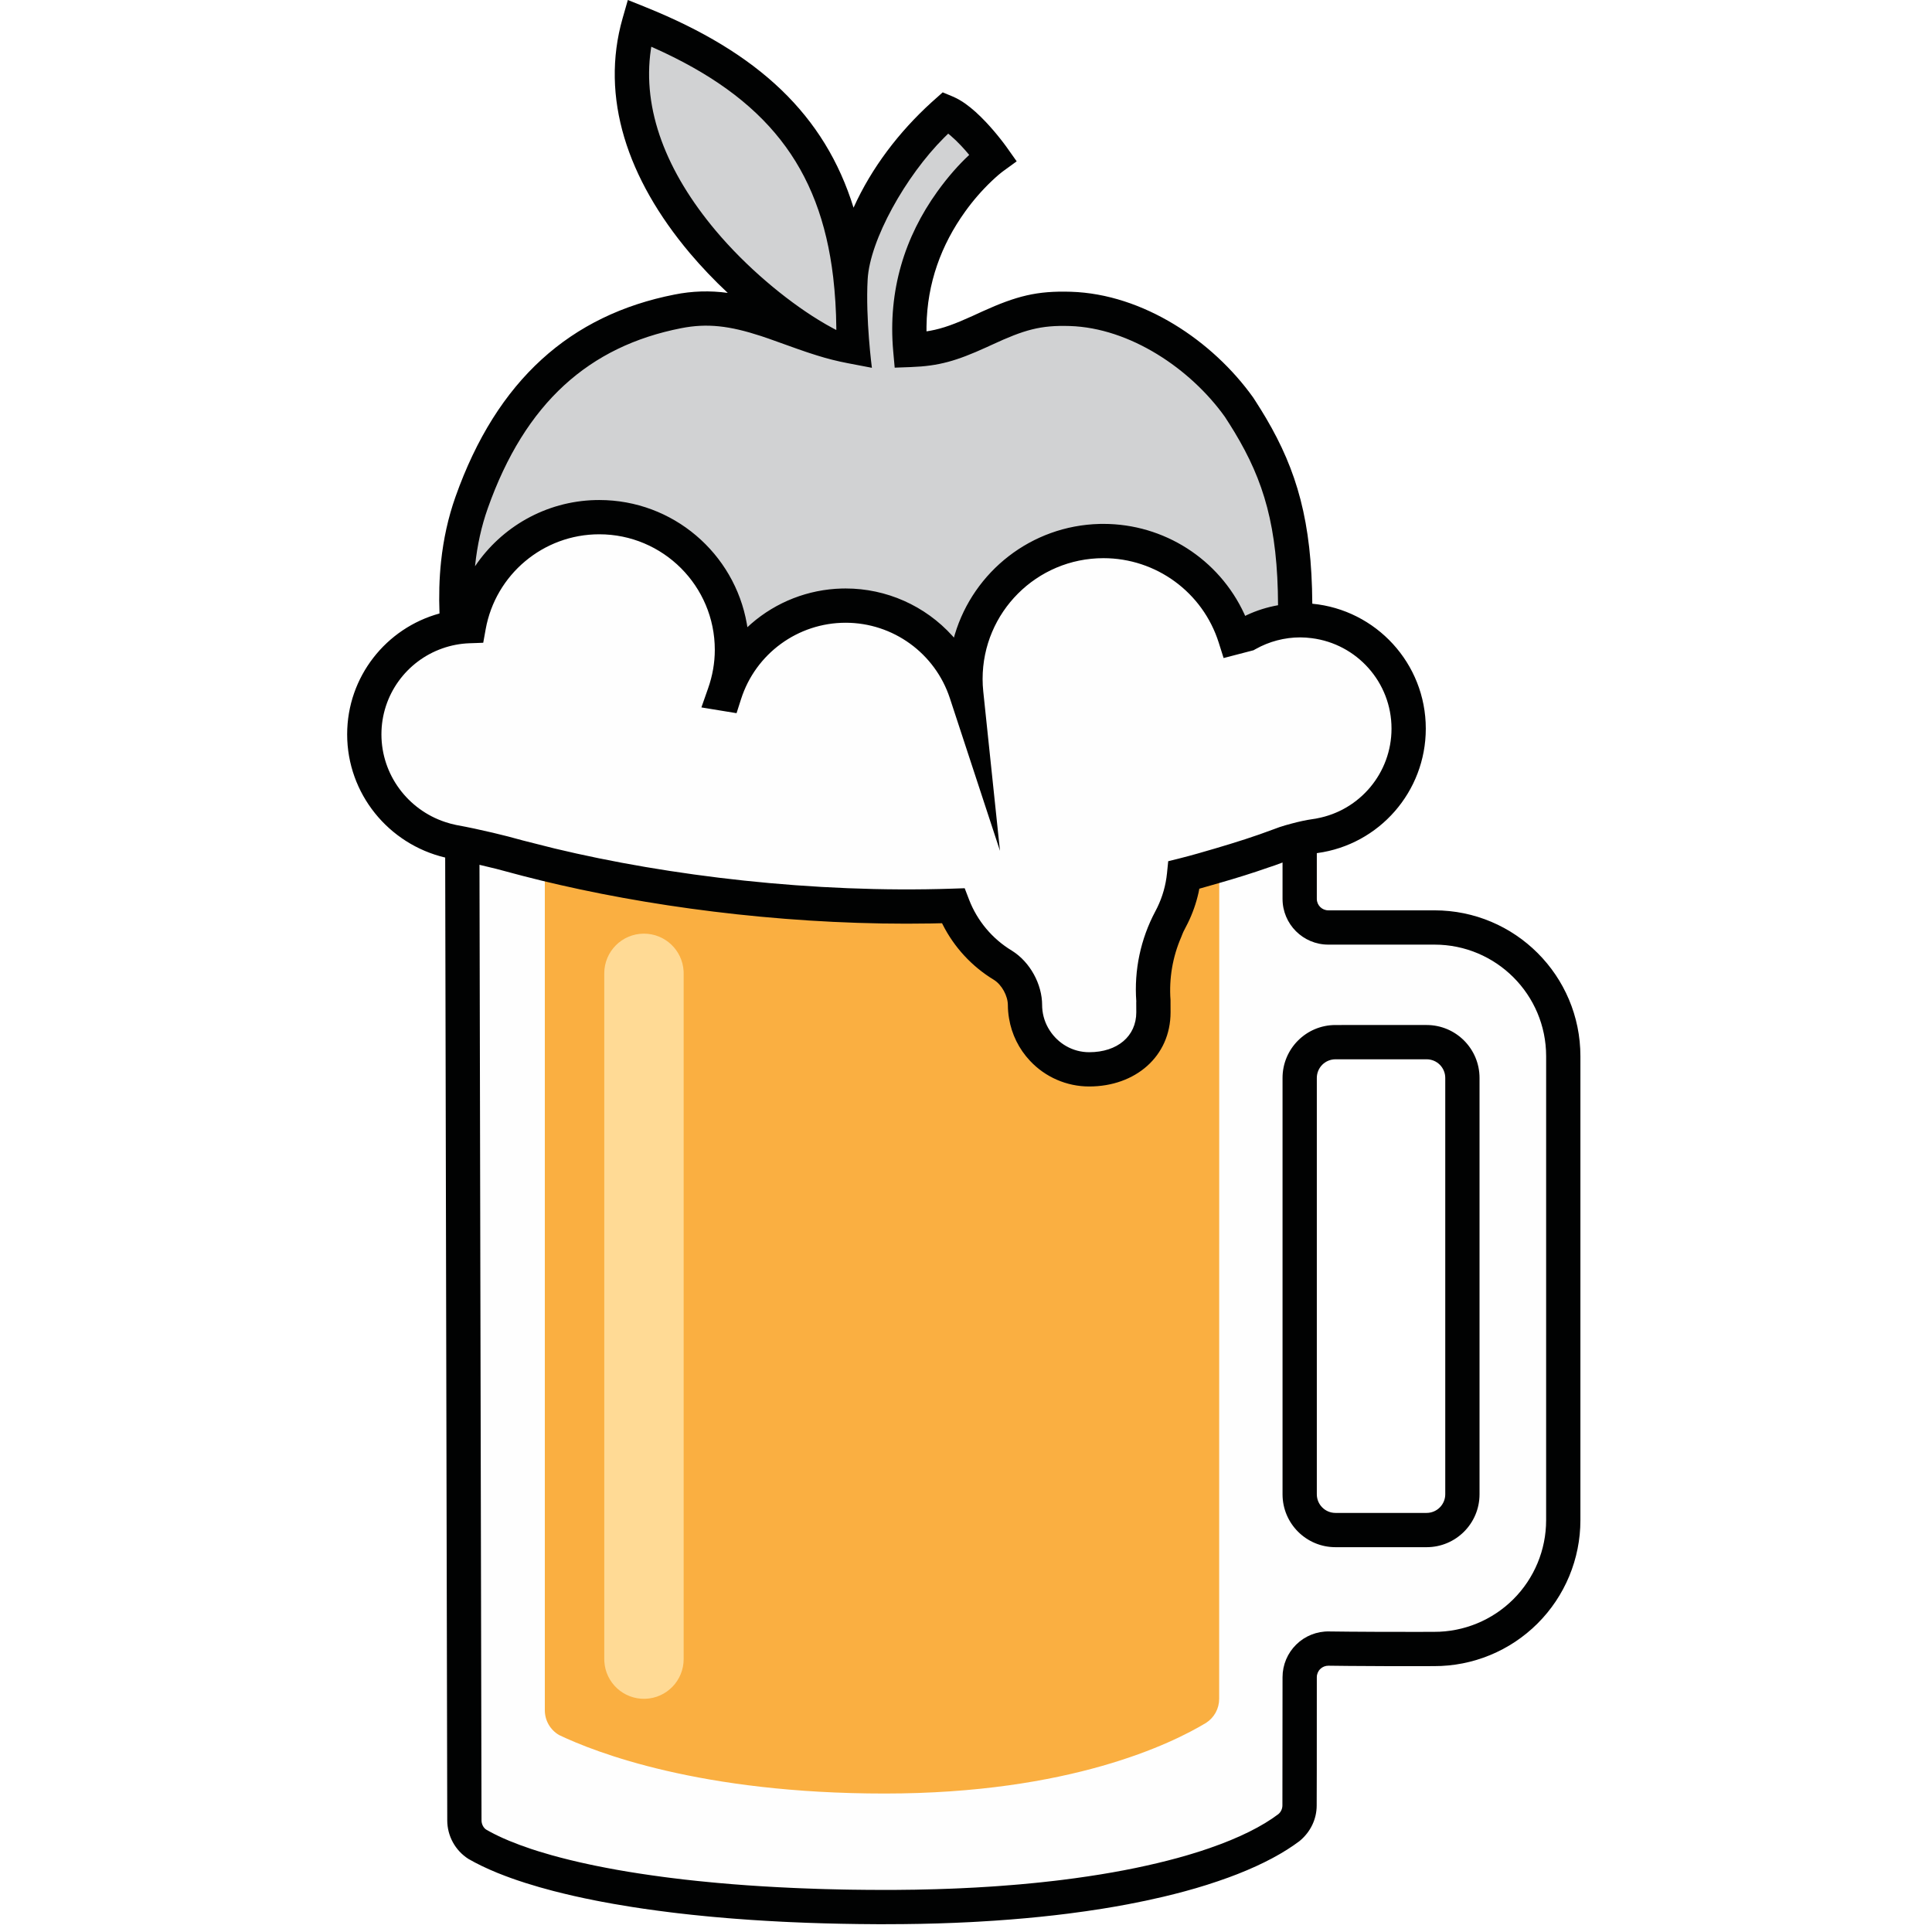
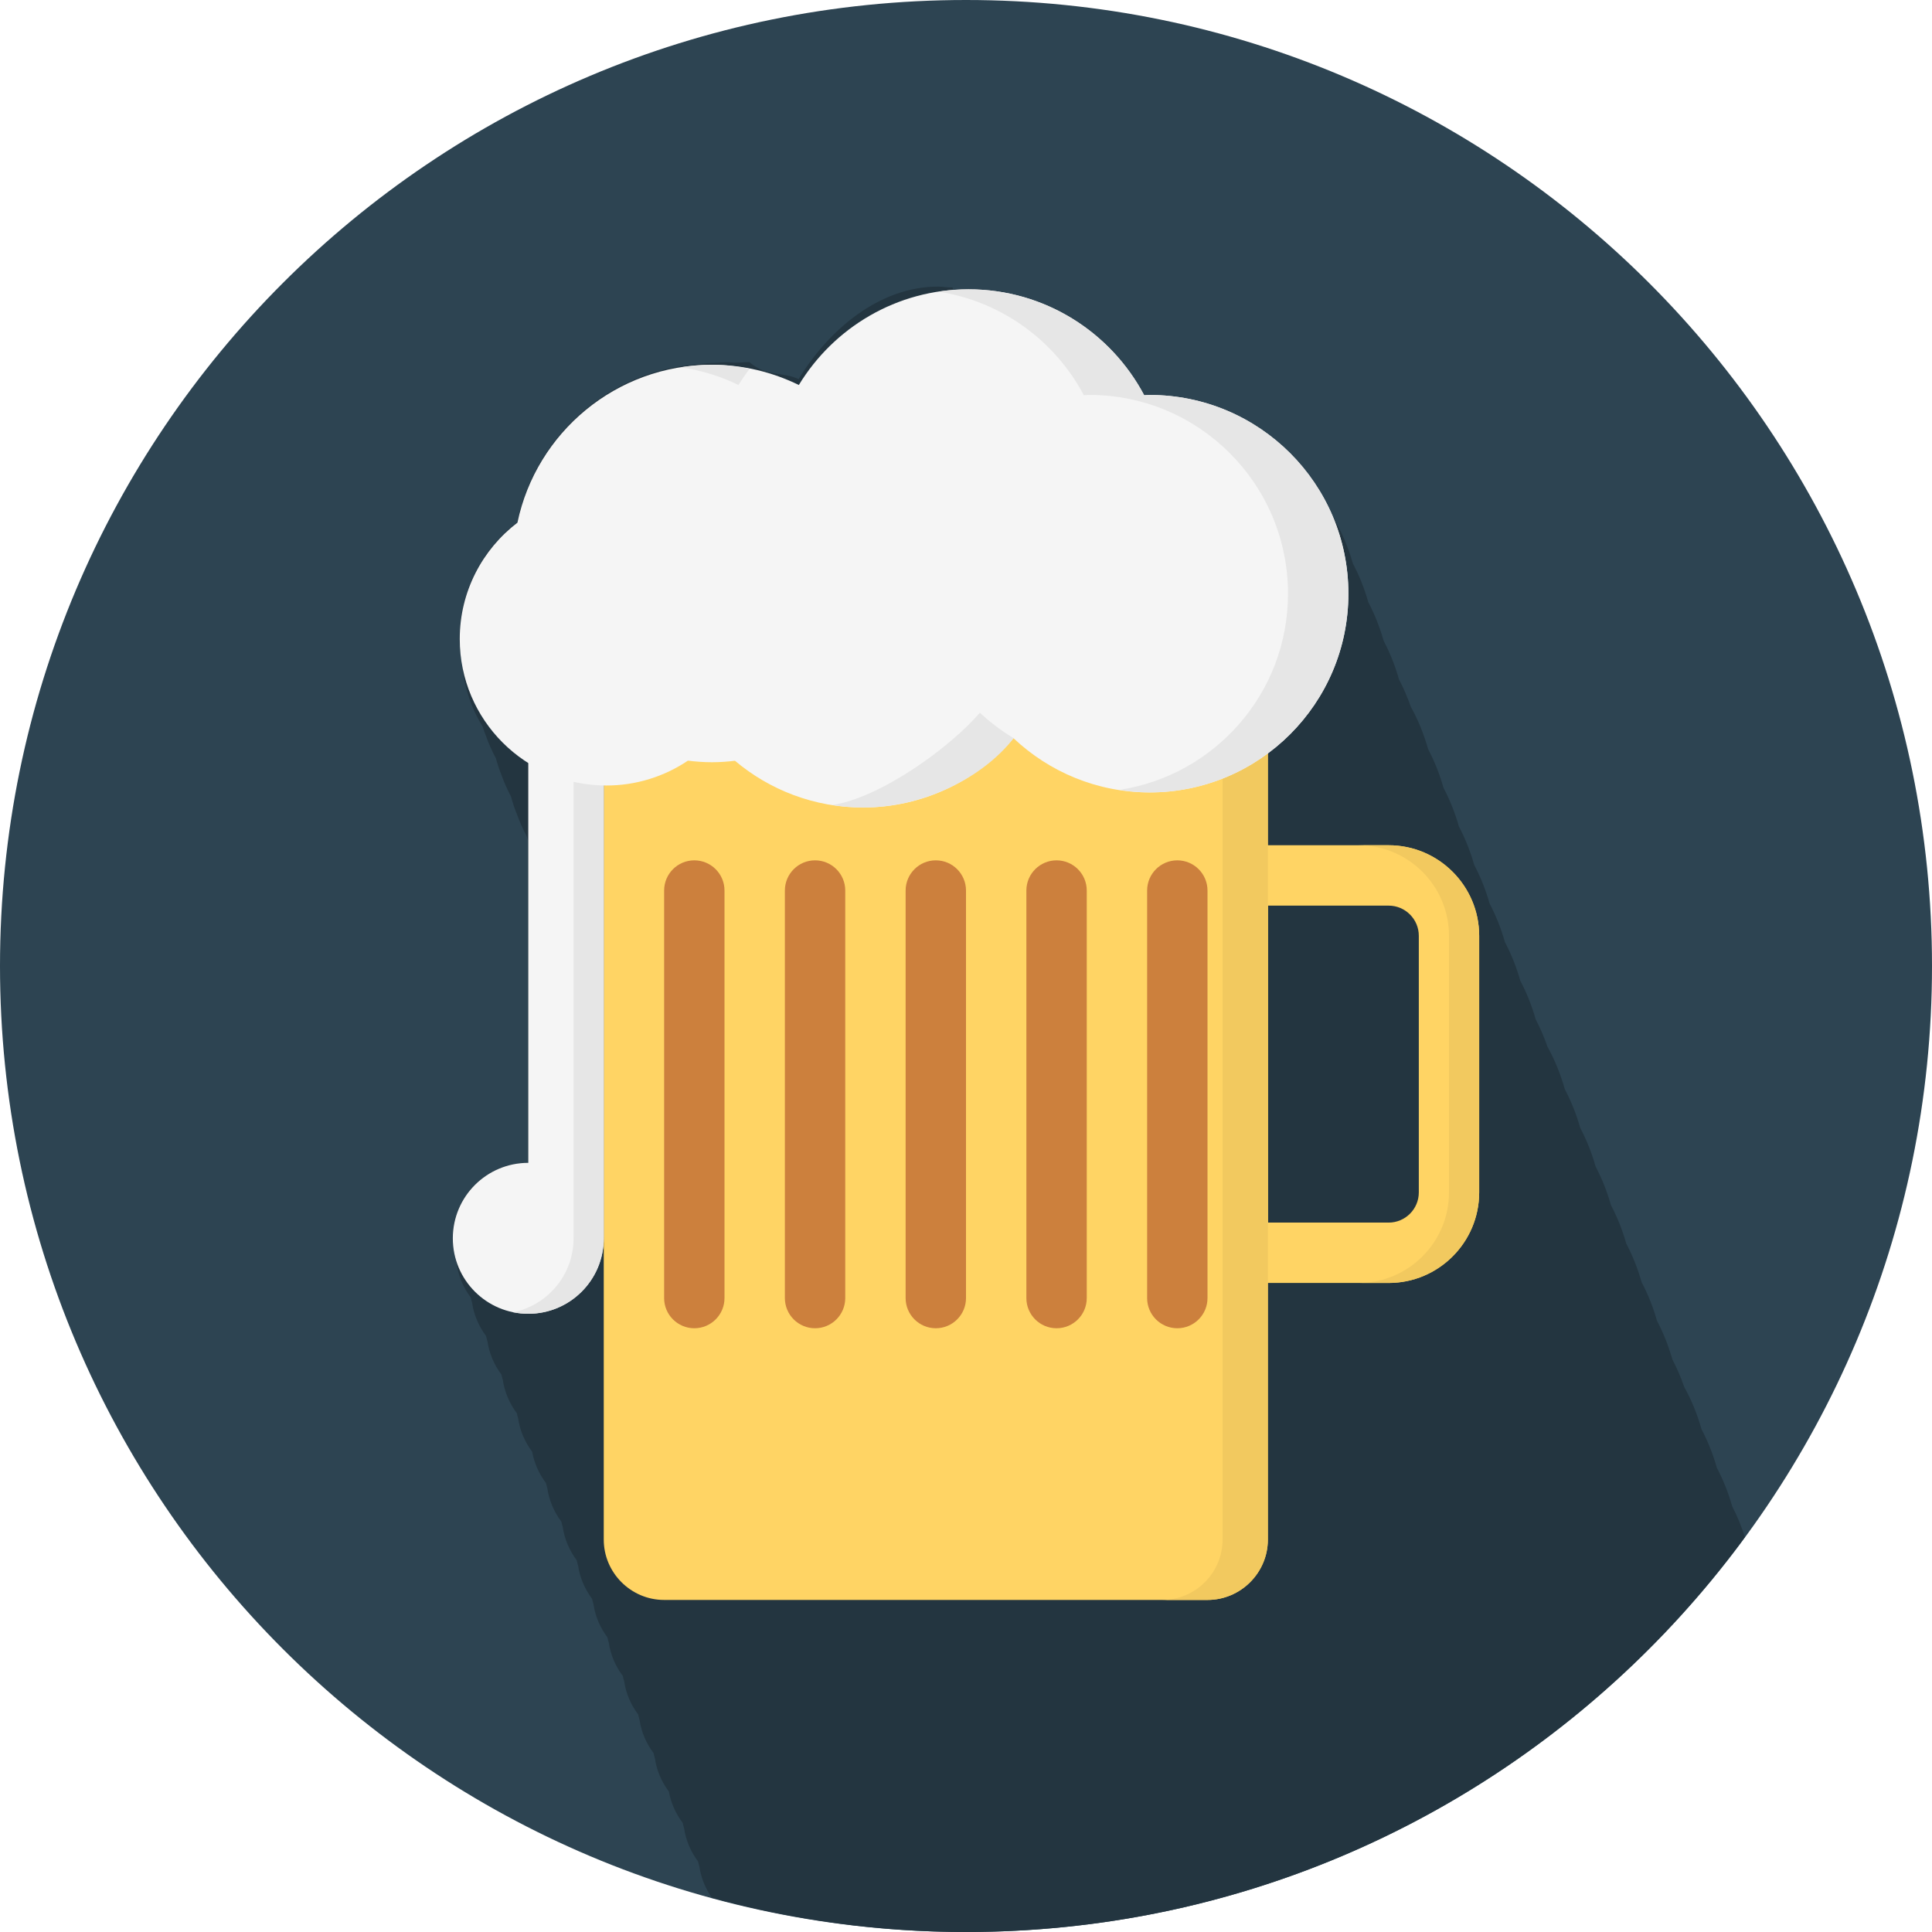
- <svg xmlns="http://www.w3.org/2000/svg" width="12" height="12" viewBox="-46 0 256 256" preserveAspectRatio="xMidYMid">
-   <path d="M125.534 84.857c.701-18.285-3.917-25.667-7.384-30.944-3.517-4.923-11.955-12.66-22.323-12.984-9.805-.306-12.163 5.113-21.208 5.44-1.484-16.472 10.948-25.51 10.948-25.51s-3.4-4.805-6.212-5.977C76.119 17.758 68.36 26.018 66.7 37.108c-1.747-16.335-9.914-26.781-28.018-34.062-5.142 17.988 11.836 34.794 22.866 41.431-5.847-1.964-10.921-4.56-17.736-3.219-11.91 2.345-21.73 9.546-27.325 25.348-5.595 15.802 1.976 34.237 3.621 39.502 1.647 5.27 13.828 27.653 23.375 30.946 9.545 3.295 9.549 1.81 14.652-.163 5.102-1.974 12.837-5.597 24.198-1.48 11.353 4.114 12.835 5.1 19.91.492 7.083-4.608 16.297-18.927 18.436-23.043 2.14-4.113 3.292-6.255 3.954-8.394.823-6.263.268-3.22.9-19.61" fill="#D1D2D3" />
-   <path d="M126.215 110.162v8.941a3.793 3.793 0 0 0 3.792 3.792h14.07a17.068 17.068 0 0 1 17.066 17.067v42.61l-.002 9.287v7.314l-.001 2.261c0 4.537-1.804 8.887-5.02 12.089a17.073 17.073 0 0 1-12.107 4.976c-4.754.012-9.755.004-13.926-.054a3.792 3.792 0 0 0-3.872 3.79v5.065l-.002 2.245v1.69c-.003 3.175-.007 6.182-.015 7.995 0 1.123-.5 2.188-1.364 2.905-4.347 3.284-19.533 10.56-53.499 10.56-33.265 0-49.106-5.433-54.048-8.295a3.796 3.796 0 0 1-1.755-3.19c-.015-7.374-.07-33.63-.129-60.724l-.008-3.698-.142-66.323v-.303h110.962zm16.82 27.927h-12.08a4.742 4.742 0 0 0-3.17 1.217l-.18.172a4.744 4.744 0 0 0-1.383 3.102l-.007.251V198c0 1.173.436 2.302 1.217 3.17l.172.182a4.733 4.733 0 0 0 3.1 1.381l.25.007h12.08a4.742 4.742 0 0 0 3.17-1.215l.182-.173a4.75 4.75 0 0 0 1.381-3.101l.007-.25V142.83a4.747 4.747 0 0 0-1.216-3.17l-.172-.183a4.752 4.752 0 0 0-3.101-1.383l-.25-.006z" fill="#FEFEFE" />
-   <path d="M26.192 109.063V226.62c0 1.356.723 2.61 1.9 3.287 4.797 2.287 18.718 7.746 43.125 7.746 24.568 0 38.074-6.634 42.599-9.368a3.775 3.775 0 0 0 1.73-3.176c.01-15.589.01-116.046.01-116.046H26.192z" fill="#FAAF41" />
-   <path d="M39.328 123.714c2.8 0 5.09 2.19 5.251 4.95l.009.31v90.847a5.26 5.26 0 0 1-10.512.31l-.008-.31v-90.848a5.26 5.26 0 0 1 5.26-5.26" fill="#FFDA95" />
-   <path d="M89.818 133.186c0-1.896-1.116-4.16-2.949-5.297a15.854 15.854 0 0 1-6.58-7.87c-24.266.816-46.412-3.444-57.57-6.453a92.383 92.383 0 0 0-8.695-2.019c-6.677-1.326-11.752-7.19-11.752-14.24 0-7.76 6.157-14.067 13.85-14.343 1.482-8.207 8.647-14.438 17.283-14.438 9.71 0 17.583 7.872 17.583 17.583a17.57 17.57 0 0 1-1.008 5.825l.05.009c2.17-6.783 8.519-11.698 16.021-11.698 7.453 0 13.77 4.857 15.975 11.577a17.347 17.347 0 0 1-.097-1.847c0-10.1 8.186-18.285 18.285-18.285 8.175 0 15.094 5.365 17.435 12.764l1.592-.417a14.31 14.31 0 0 1 7.047-1.853c7.936 0 14.369 6.434 14.365 14.367 0 7.268-5.395 13.274-12.399 14.233a21.064 21.064 0 0 0-4.638 1.205 115.4 115.4 0 0 1-12.72 3.943 15.82 15.82 0 0 1-1.811 5.908 19.655 19.655 0 0 0-2.256 10.672c-.002.223.007 1.398.007 1.623 0 4.698-3.81 7.557-8.513 7.557a8.505 8.505 0 0 1-8.505-8.506" fill="#FEFEFE" />
-   <path fill="#010202" d="m86.402 112.433.1.307-.032-.307z" />
-   <path d="m37.192 0 2.338.939C54.557 6.982 63.305 15.28 67.1 27.519c2.399-5.319 6.043-10.048 10.277-13.912l1.536-1.37 1.317.548a8.945 8.945 0 0 1 1.709.972c.89.634 1.793 1.456 2.708 2.427a33.527 33.527 0 0 1 1.97 2.297l.338.436.377.507 1.384 1.954-1.814 1.319-.248.191-.341.28-.42.37-.493.456a28.55 28.55 0 0 0-3.524 4.058c-3.142 4.378-5.03 9.44-5.108 15.185l-.002.669.491-.08c1.692-.31 3.282-.902 5.61-1.961l1.33-.61c4.497-2.036 7.19-2.736 11.7-2.596 9.58.3 18.796 6.508 24.152 14.009.12.182.24.365.356.55l.69 1.092.657 1.085c4.092 6.951 6.064 13.7 6.135 24.6 8.44.804 15.041 7.909 15.038 16.556 0 8.342-6.173 15.362-14.353 16.482l-.087.017v6.053c0 .84.682 1.522 1.522 1.522h14.07a19.336 19.336 0 0 1 19.336 19.337l-.001 61.472c0 5.14-2.047 10.07-5.689 13.696a19.324 19.324 0 0 1-13.703 5.64l-2.131.004-4.137-.001-5.028-.028-2.685-.03a1.524 1.524 0 0 0-1.554 1.52l-.005 12.433-.012 4.562c0 1.8-.8 3.502-2.267 4.716-2.067 1.561-4.81 3.04-8.214 4.377l-1.159.439a69.73 69.73 0 0 1-5.813 1.84l-1.425.374-1.471.36c-1.495.353-3.062.686-4.698.995l-1.661.302-1.707.285c-1.444.23-2.933.445-4.471.64l-1.87.225-1.916.208-1.96.188-2.008.17-2.053.15-2.099.13c-.353.021-.708.04-1.065.059l-2.166.099-2.21.078c-.746.02-1.496.041-2.256.056l-2.3.033c-.774.008-1.555.012-2.344.012h-1.2c-.795-.005-1.585-.012-2.367-.02l-2.322-.038-2.279-.055c-.752-.02-1.497-.046-2.234-.072l-2.188-.09c-.362-.017-.72-.032-1.078-.051l-2.122-.116-2.075-.13-2.03-.148a87.89 87.89 0 0 1-.998-.079l-1.96-.169c-.323-.03-.644-.06-.963-.092l-1.891-.191-1.843-.207c-.304-.036-.606-.071-.905-.109l-1.773-.229-1.726-.239-1.676-.254c-.826-.131-1.635-.264-2.425-.404l-1.555-.285a75.332 75.332 0 0 1-.759-.147l-1.483-.302-1.432-.313-1.382-.326-1.333-.332a71.633 71.633 0 0 1-3.694-1.062l-1.13-.372a45.049 45.049 0 0 1-1.597-.575l-1-.39c-1.46-.597-2.744-1.216-3.848-1.854a6.068 6.068 0 0 1-2.804-5.102l-.274-127.583C5.465 111.852 0 105.144 0 97.307c0-7.64 5.171-14.083 12.235-16.017-.087-2.324-.034-4.618.207-6.881.32-2.994.947-5.852 1.906-8.562 5.5-15.536 15.29-24.114 29.027-26.817a21.026 21.026 0 0 1 7.055-.219 61.843 61.843 0 0 1-5.048-5.3C37.129 23.69 33.5 12.913 36.499 2.42L37.192 0zm86.751 114.287-1.09.401c-.23.084-.476.154-.71.236-2.13.749-4.316 1.43-6.54 2.066-1.376.395-1.376.395-2.687.767l-.102.518a18.098 18.098 0 0 1-1.403 4.004l-.602 1.176c-.111.227-.186.468-.285.7a17.661 17.661 0 0 0-1.425 8.356l.001.333.005 1.29c0 5.866-4.686 9.83-10.782 9.83a10.73 10.73 0 0 1-7.842-3.403 10.74 10.74 0 0 1-2.779-5.622 10.795 10.795 0 0 1-.155-1.752c0-1.217-.797-2.699-1.854-3.356a18.118 18.118 0 0 1-6.794-7.349l-.073-.15-1.494.033c-17.223.293-34.754-1.815-49.145-5.107a165.209 165.209 0 0 1-4.896-1.191l-1.191-.316c-.033-.01-.069-.017-.103-.027a94.394 94.394 0 0 0-4.464-1.133l.27 126.614c0 .517.267 1.002.622 1.229.659.382 1.398.757 2.219 1.126l.846.364c.874.361 1.826.715 2.859 1.061l1.056.34a71.32 71.32 0 0 0 1.683.496l1.186.321 1.238.313 1.287.305 1.34.294c.225.05.455.097.687.145l1.413.28c.478.092.966.184 1.463.273l1.512.26c.512.084 1.032.168 1.561.248l1.61.237 1.659.227c.28.036.561.074.846.108l1.73.21 1.78.194 1.824.18c.308.03.62.058.93.087l1.896.162 1.942.147 1.988.131 2.035.116 2.08.102c.35.016.703.03 1.056.045l2.15.078c.36.012.723.023 1.09.033l2.215.053 1.123.02 2.282.026c.766.005 1.54.008 2.324.008l1.139-.001c1.89-.01 3.734-.041 5.53-.096l2.134-.073c.352-.012.702-.028 1.05-.045l2.065-.102 2.02-.123c.333-.022.666-.044.994-.068l1.954-.152.957-.08 1.885-.178.925-.095 1.812-.202.891-.107 1.744-.227 1.698-.244 1.652-.256c.543-.09 1.079-.181 1.605-.272l1.558-.286c.51-.1 1.015-.198 1.51-.3l1.465-.315 1.414-.324c.929-.22 1.823-.45 2.688-.685l1.272-.36c.208-.061.413-.124.618-.186l1.2-.373 1.15-.386c3.946-1.364 6.995-2.896 9.118-4.502.344-.285.543-.709.543-1.166l.017-16.985c0-1.63.657-3.191 1.821-4.33a6.044 6.044 0 0 1 4.354-1.73l2.659.029 3.942.024 5.177.005 2.126-.005a14.803 14.803 0 0 0 10.496-4.313 14.799 14.799 0 0 0 4.352-10.48l.002-61.473a14.795 14.795 0 0 0-14.795-14.795h-14.07a6.064 6.064 0 0 1-6.064-6.064v-4.816zm19.091 21.532a7.012 7.012 0 0 1 7.011 7.012V198a7.01 7.01 0 0 1-7.011 7.01h-12.078a7.01 7.01 0 0 1-7.013-7.01v-55.168a7.013 7.013 0 0 1 7.013-7.012zm0 4.543h-12.078c-.655 0-1.283.26-1.746.72a2.483 2.483 0 0 0-.725 1.75v55.167a2.47 2.47 0 0 0 2.47 2.47h12.079c.655 0 1.283-.261 1.744-.724.464-.462.726-1.09.726-1.746v-55.168a2.468 2.468 0 0 0-2.47-2.47zM33.404 70.796c-7.427 0-13.74 5.337-15.049 12.573l-.324 1.799-.947.036-.88.03a12.063 12.063 0 0 0-3.614.692c-4.697 1.665-8.049 6.138-8.049 11.381 0 5.346 3.504 9.983 8.438 11.612.473.156.954.294 1.453.393 1.636.299 3.261.649 4.876 1.03 1.344.318 2.68.658 4.003 1.032.569.153 1.176.295 1.762.445.809.205 1.602.415 2.432.614 15.138 3.63 34.249 5.938 52.707 5.317l1.614-.055.58 1.509a13.612 13.612 0 0 0 5.661 6.755c2.434 1.51 4.021 4.464 4.021 7.228l.009.33a6.184 6.184 0 0 0 .988 3.011c1.11 1.732 3.03 2.895 5.238 2.895 3.74 0 6.241-2.117 6.241-5.29l-.007-1.301.007-.154a21.965 21.965 0 0 1 2.52-11.916l.269-.526a13.458 13.458 0 0 0 1.281-4.533l.16-1.588 1.55-.386c1.583-.396 3.115-.847 4.648-1.296 1.345-.394 2.674-.802 3.988-1.228a88.128 88.128 0 0 0 3.82-1.335l.713-.263a23.828 23.828 0 0 1 1.633-.48c.92-.247 1.85-.458 2.8-.593l.402-.062c.048-.008.092-.02.137-.029a12.098 12.098 0 0 0 9.898-11.893c.002-6.16-4.61-11.235-10.566-11.988a12.216 12.216 0 0 0-1.529-.106 12.123 12.123 0 0 0-5.93 1.56l-.258.145-3.966 1.033-.65-2.055a16.02 16.02 0 0 0-15.27-11.179c-8.844 0-16.014 7.17-16.014 16.015 0 .543.03 1.08.084 1.61l1.71 16.305.476 4.543h-.068l-1.492-4.543-5.043-15.361A14.546 14.546 0 0 0 66.05 82.517a14.551 14.551 0 0 0-13.856 10.117l-.597 1.866-4.658-.763.896-2.555c.58-1.654.88-3.355.88-5.074 0-8.456-6.855-15.312-15.311-15.312zM79.64 17.71l-.556.545c-5.074 5.065-9.827 13.547-10.116 18.771-.29 5.224.562 11.71.562 11.71l-3.204-.613a35.889 35.889 0 0 1-4.065-1.024l-.993-.318c-.173-.056-.347-.116-.526-.175l-.186-.065-.937-.324-3.741-1.338-1.027-.349c-4.177-1.365-7.138-1.723-10.599-1.042-12.15 2.39-20.652 9.84-25.622 23.874-.838 2.366-1.388 4.878-1.673 7.53-.005.044-.005.09-.01.136 3.495-5.191 9.353-8.598 15.944-8.767l.514-.006c9.784 0 17.914 7.077 19.553 16.392l.075.46.49-.445a19.058 19.058 0 0 1 12.016-4.68l.512-.006a19.06 19.06 0 0 1 14.142 6.275l.206.234.13-.447c2.5-8.301 10.109-14.39 19.17-14.614l.515-.005a20.56 20.56 0 0 1 18.664 11.934l.113.255.218-.108a16.545 16.545 0 0 1 4.139-1.304c-.043-10.393-1.873-16.478-5.769-22.939l-.623-1.007-.653-1.017c-4.556-6.376-12.585-11.785-20.547-12.034-3.881-.121-6.004.485-10.337 2.492l-.722.331c-3.97 1.802-6.28 2.481-9.996 2.616l-2.15.079-.193-2.144c-.734-8.135 1.565-15.23 5.83-21.17 1.443-2.011 2.892-3.616 4.162-4.804l.075-.073-.496-.584-.586-.643a17.442 17.442 0 0 0-1.396-1.34l-.307-.249zM40.3 6.192l-.058.37c-1.165 7.95 2.043 16.208 8.617 24.027 4.013 4.773 9.173 9.088 13.587 11.796.686.422 1.357.81 2 1.15l.37.193-.001-.358a63.393 63.393 0 0 0-.413-6.637C62.67 22.088 55.45 12.943 40.538 6.298l-.237-.106z" fill="#010202" />
+ <svg xmlns="http://www.w3.org/2000/svg" width="12" height="12" viewBox="0 0 512 512" xml:space="preserve">
+   <circle style="fill:#2d4452" cx="256" cy="256" r="256" />
+   <path style="fill:#233540" d="M462.42 407.36c-.916-2.816-1.992-5.564-3.364-8.148a52.1 52.1 0 0 0-4.068-10.224 52 52 0 0 0-4.068-10.224c-1.112-3.944-2.64-7.72-4.596-11.232a53.29 53.29 0 0 0-3.14-7.3 52.312 52.312 0 0 0-4.068-10.22 52.032 52.032 0 0 0-4.08-10.24 52.15 52.15 0 0 0-4.064-10.22 51.844 51.844 0 0 0-4.068-10.212 52.051 52.051 0 0 0-4.064-10.22 52.007 52.007 0 0 0-4.072-10.24 52.112 52.112 0 0 0-4.072-10.224c-1.108-3.948-2.636-7.724-4.588-11.24-.88-2.524-1.916-4.964-3.144-7.292-1.008-3.58-2.364-7-4.072-10.232a52.36 52.36 0 0 0-4.072-10.224 52.18 52.18 0 0 0-4.06-10.208 51.906 51.906 0 0 0-4.084-10.252 52.228 52.228 0 0 0-4.064-10.212 51.648 51.648 0 0 0-4.068-10.212 52.007 52.007 0 0 0-4.072-10.24c-1.112-3.952-2.636-7.736-4.596-11.252a52.82 52.82 0 0 0-3.136-7.264 52.015 52.015 0 0 0-4.064-10.216 52.177 52.177 0 0 0-4.072-10.248 51.633 51.633 0 0 0-4.076-10.224 52.023 52.023 0 0 0-5.368-12.496c-7.98-18.928-26.712-32.224-48.548-32.224-.488 0-.96.06-1.444.076-8.836-16.692-26.356-28.076-46.556-28.076-1.34 0-2.66.068-3.976.16-.084.008-.164-.624-.252-.616-1.252.092-2.504-.212-3.74-.212h-.012c-15.68 0-29.068 11.5-36.992 24.524-4.08-1.988-8.468-.524-13.044-4.524h-.032c-1.572 0-3.144.28-4.756.116-1.708-.196-3.436.124-5.2.124-1.416 0-2.8.272-4.184.392-23.484 1.852-42.64 19.208-47.36 41.764-9.276 7.092-15.288 18.296-15.288 30.884 0 2.312.272 4.552.66 6.752.592 6.08 2.432 11.684 5.468 16.564.26.812.532 1.612.848 2.404a42.476 42.476 0 0 0 2.664 6 39.2 39.2 0 0 0 1.468 4.404 43.294 43.294 0 0 0 2.544 5.752c.416 1.6.94 3.156 1.564 4.664a43.17 43.17 0 0 0 2.584 5.82c.104.416.24.82.364 1.232v85.304c-11.048 0-20 8.952-20 20 0 1.688.276 3.296.672 4.864.092.676.248 1.332.416 1.984.476 3.28 1.792 6.28 3.716 8.852.084.476.244.92.36 1.388.476 3.272 1.792 6.268 3.708 8.836.084.48.248.932.364 1.408.48 3.26 1.792 6.252 3.712 8.824.084.484.244.936.364 1.416.48 3.256 1.788 6.248 3.704 8.8.084.496.248.964.368 1.444.48 3.252 1.796 6.228 3.704 8.776.544 3.08 1.852 5.88 3.66 8.304.084.464.244.908.352 1.356.48 3.288 1.796 6.296 3.724 8.876.084.472.24.916.36 1.388.476 3.268 1.792 6.264 3.704 8.832.084.488.252.944.368 1.416.48 3.26 1.796 6.248 3.708 8.804.084.484.244.94.364 1.416.48 3.256 1.792 6.248 3.708 8.808.084.488.248.94.364 1.416.476 3.256 1.792 6.248 3.708 8.804.084.492.248.952.368 1.432.472 3.252 1.788 6.232 3.708 8.788.084.492.24.96.364 1.44.476 3.252 1.792 6.224 3.708 8.78.084.5.244.972.368 1.456.476 3.244 1.788 6.212 3.704 8.76.54 3.072 1.848 5.872 3.66 8.3.084.484.244.936.364 1.416.48 3.26 1.792 6.252 3.708 8.808.084.484.244.936.36 1.412.44 3.016 1.62 5.772 3.3 8.208A254.21 254.21 0 0 0 256 512c84.744 0 159.832-41.204 206.42-104.64z" />
+   <path style="fill:#ffd464" d="M336 408c0 8.8-7.2 16-16 16H176c-8.8 0-16-7.2-16-16V196c0-8.8 7.2-16 16-16h144c8.8 0 16 7.2 16 16v212z" />
+   <path style="fill:#ffd464" d="M368 340h-48V224h48c13.236 0 24 10.764 24 24v68c0 13.236-10.764 24-24 24zm-32-16h32c4.412 0 8-3.588 8-8v-68c0-4.412-3.588-8-8-8h-32v84z" />
+   <path style="fill:#f2c95f" d="M328 240h8v84h-8zM368 224h-8c13.236 0 24 10.764 24 24v68c0 13.236-10.764 24-24 24h8c13.236 0 24-10.764 24-24v-68c0-13.236-10.764-24-24-24z" />
+   <path style="fill:#f2c95f" d="M320 180h-12c8.8 0 16 7.2 16 16v212c0 8.8-7.2 16-16 16h12c8.8 0 16-7.2 16-16V196c0-8.8-7.2-16-16-16z" />
+   <path style="fill:#cc803d" d="M184 352c-4.416 0-8-3.584-8-8V236c0-4.416 3.584-8 8-8s8 3.584 8 8v108c0 4.416-3.584 8-8 8zM216 352c-4.416 0-8-3.584-8-8V236c0-4.416 3.584-8 8-8s8 3.584 8 8v108c0 4.416-3.584 8-8 8zM312 352c-4.416 0-8-3.584-8-8V236c0-4.416 3.584-8 8-8s8 3.584 8 8v108c0 4.416-3.584 8-8 8zM248 352c-4.416 0-8-3.584-8-8V236c0-4.416 3.584-8 8-8s8 3.584 8 8v108c0 4.416-3.584 8-8 8zM280 352c-4.416 0-8-3.584-8-8V236c0-4.416 3.584-8 8-8s8 3.584 8 8v108c0 4.416-3.584 8-8 8z" />
+   <path style="fill:#f5f5f5" d="M160 192h-20v116.164c-11.048 0-20 8.952-20 20s8.952 20 20 20 20-8.952 20-20c0-.056-.016-.108-.016-.164H160V192z" />
+   <path style="fill:#e6e6e6" d="M160 192h-8v136h-.016c0 .056.016.108.016.164 0 9.676-6.872 17.744-16 19.596 1.292.256 2.628.404 4 .404 11.048 0 20-8.952 20-20 0-.056-.016-.108-.016-.164H160V192z" />
+   <path style="fill:#f5f5f5" d="M304.668 104.668c-.488 0-.96.06-1.444.076-8.836-16.688-26.356-28.076-46.556-28.076-19.076 0-35.728 10.176-44.968 25.36-6.964-3.4-14.756-5.36-23.032-5.36-25.372 0-46.548 17.948-51.544 41.836-9.276 7.096-15.288 18.252-15.288 30.832 0 21.444 17.388 38.832 38.832 38.832a38.597 38.597 0 0 0 21.632-6.584c2.088.252 4.208.416 6.368.416 2.072 0 4.1-.148 6.108-.388 9.16 7.72 20.976 12.388 33.892 12.388 15.976 0 30.256-7.14 39.916-18.372C278.008 204.516 290.68 210 304.668 210c29.084 0 52.668-23.584 52.668-52.668s-23.584-52.664-52.668-52.664z" />
+   <path style="fill:#e6e6e6" d="M304.668 104.668c-.488 0-.96.06-1.444.076-8.836-16.688-26.356-28.076-46.556-28.076a53.43 53.43 0 0 0-7.976.624c16.752 2.568 30.896 13.016 38.532 27.448.484-.016.956-.08 1.444-.08 29.084 0 52.668 23.584 52.668 52.668 0 26.36-19.392 48.136-44.672 51.996 2.612.408 5.272.672 8.004.672 29.084 0 52.668-23.584 52.668-52.668s-23.584-52.66-52.668-52.66zM195.7 102.028c.916-1.492 1.916-2.916 2.956-4.308-3.248-.64-6.564-1.052-9.988-1.052-2.776 0-5.496.252-8.16.668 5.364.82 10.48 2.392 15.192 4.692zM259.68 188.876c-8.032 9.336-26.372 22.532-39.108 24.464 2.644.412 5.34.664 8.096.664 16.332 0 31.956-8.068 39.956-18.38-3.208-1.948-6.224-4.188-8.944-6.748z" />
</svg>
